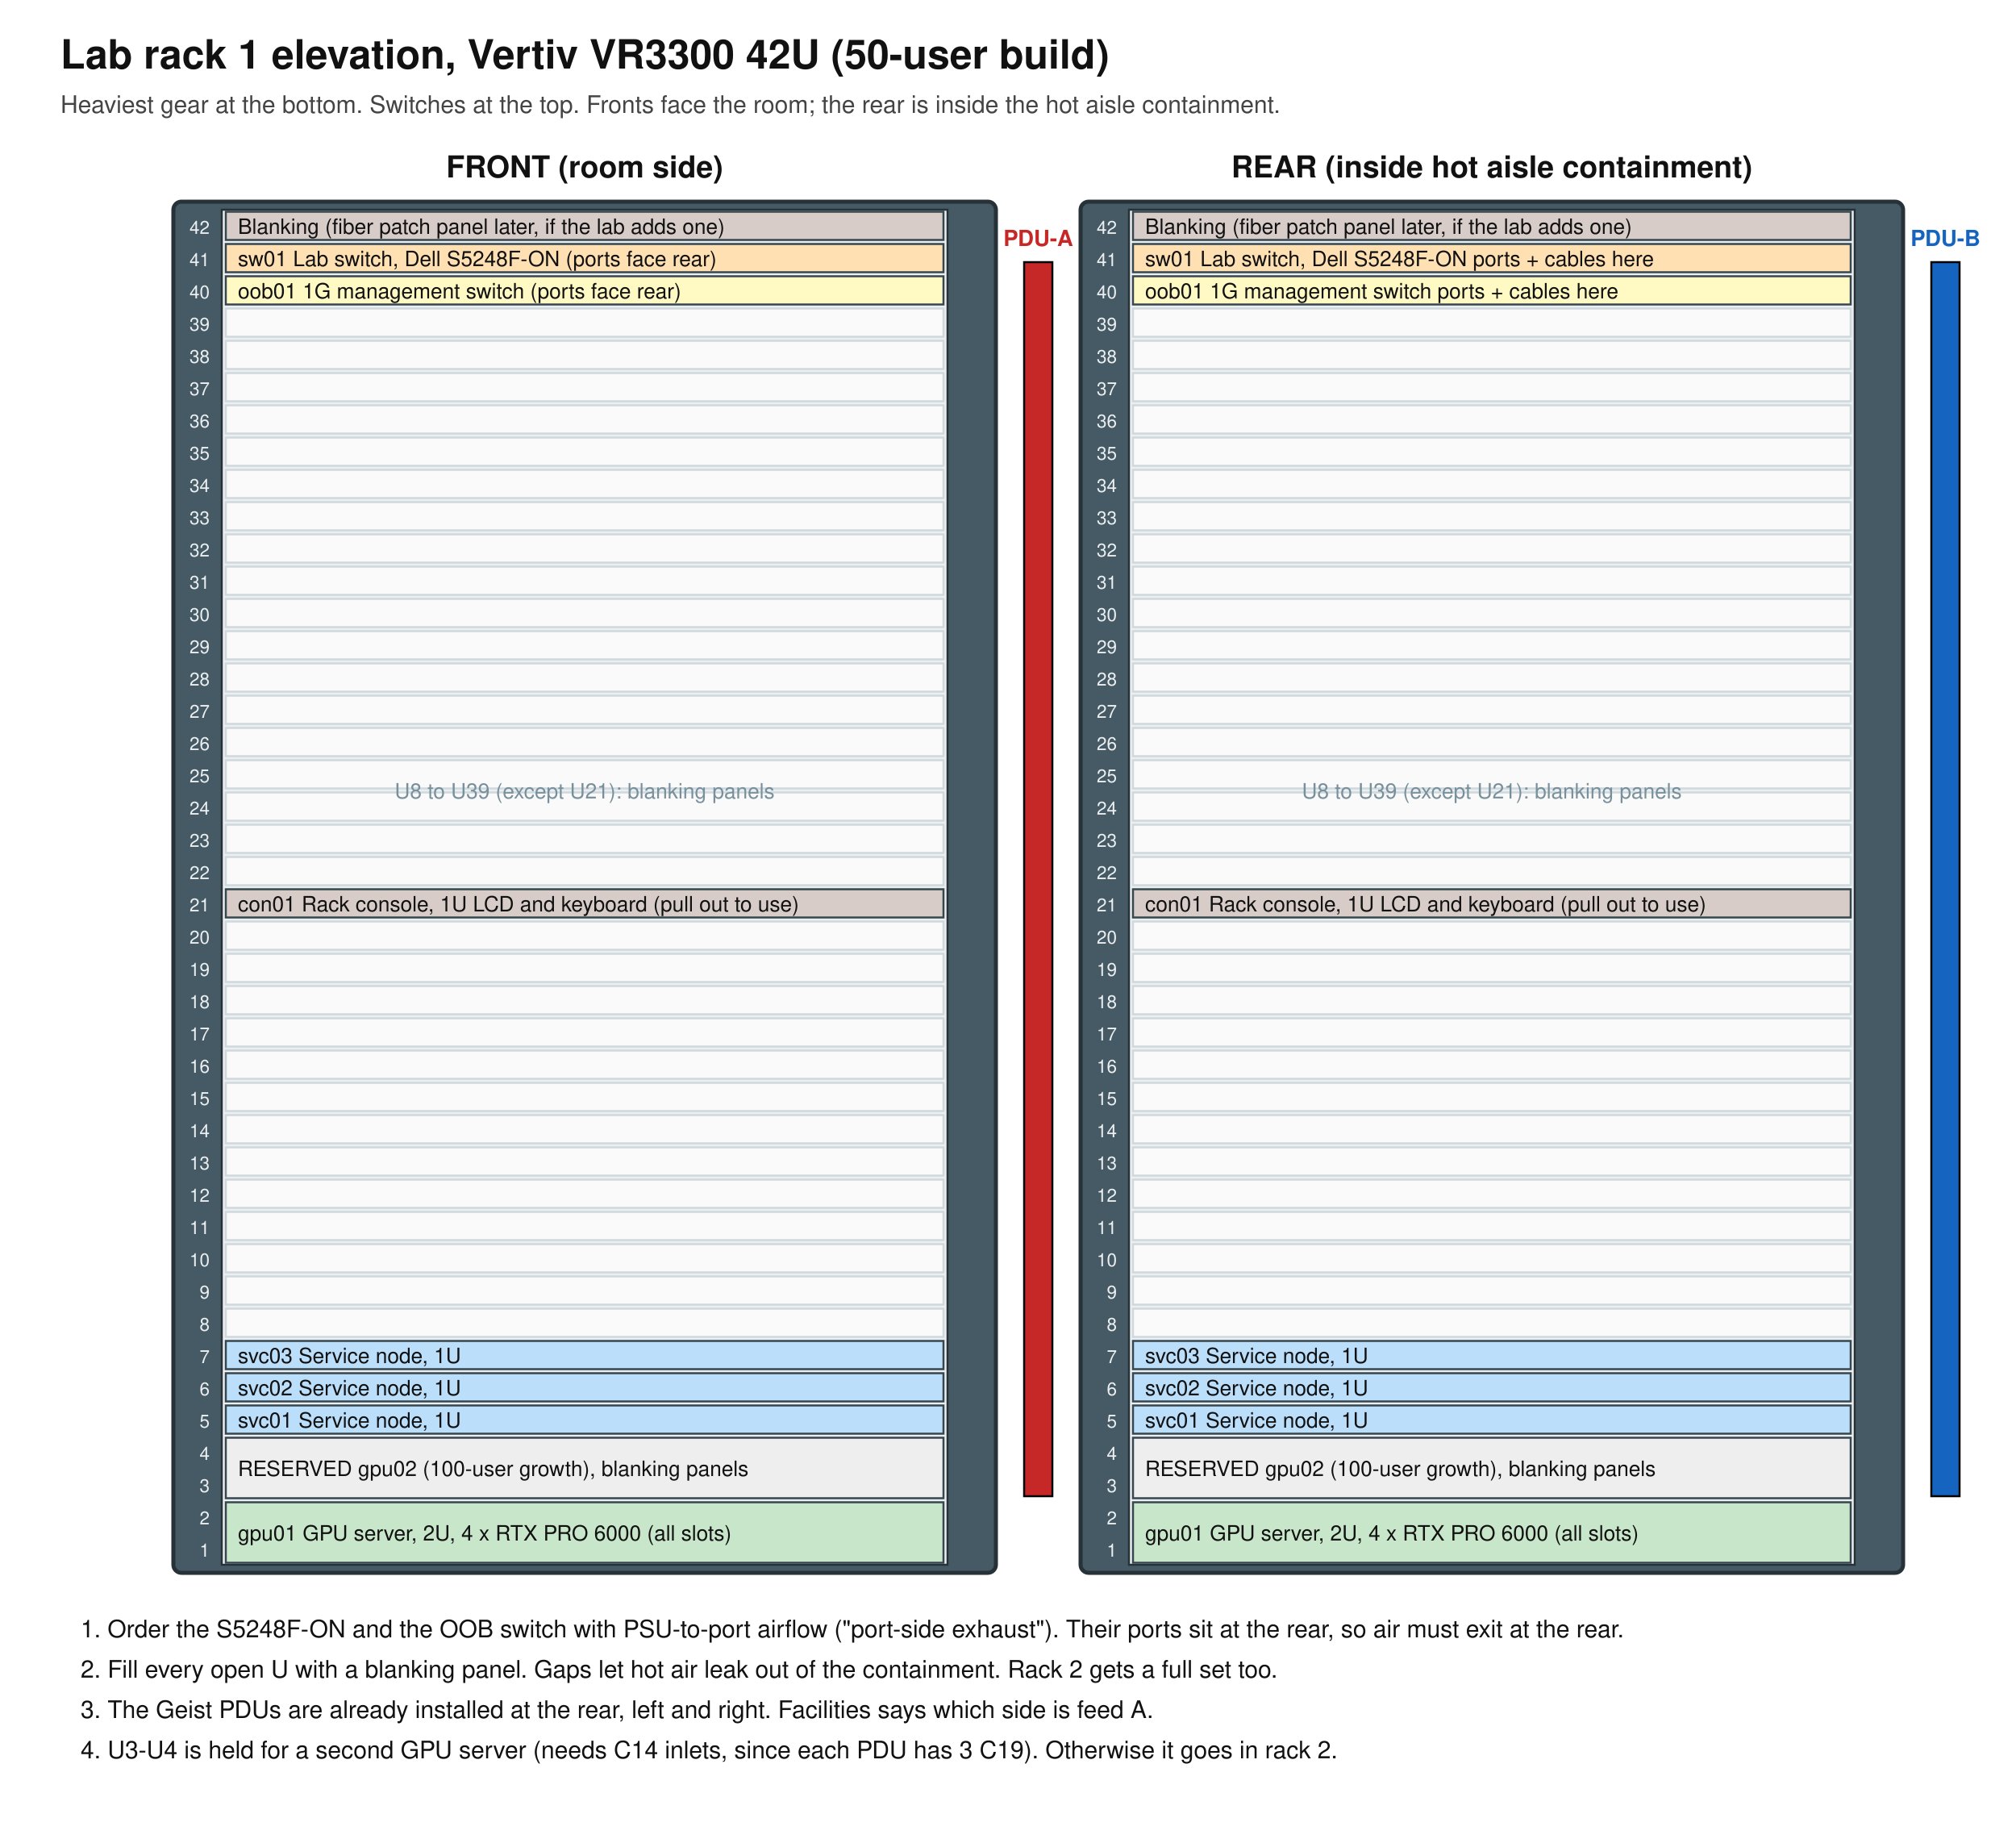
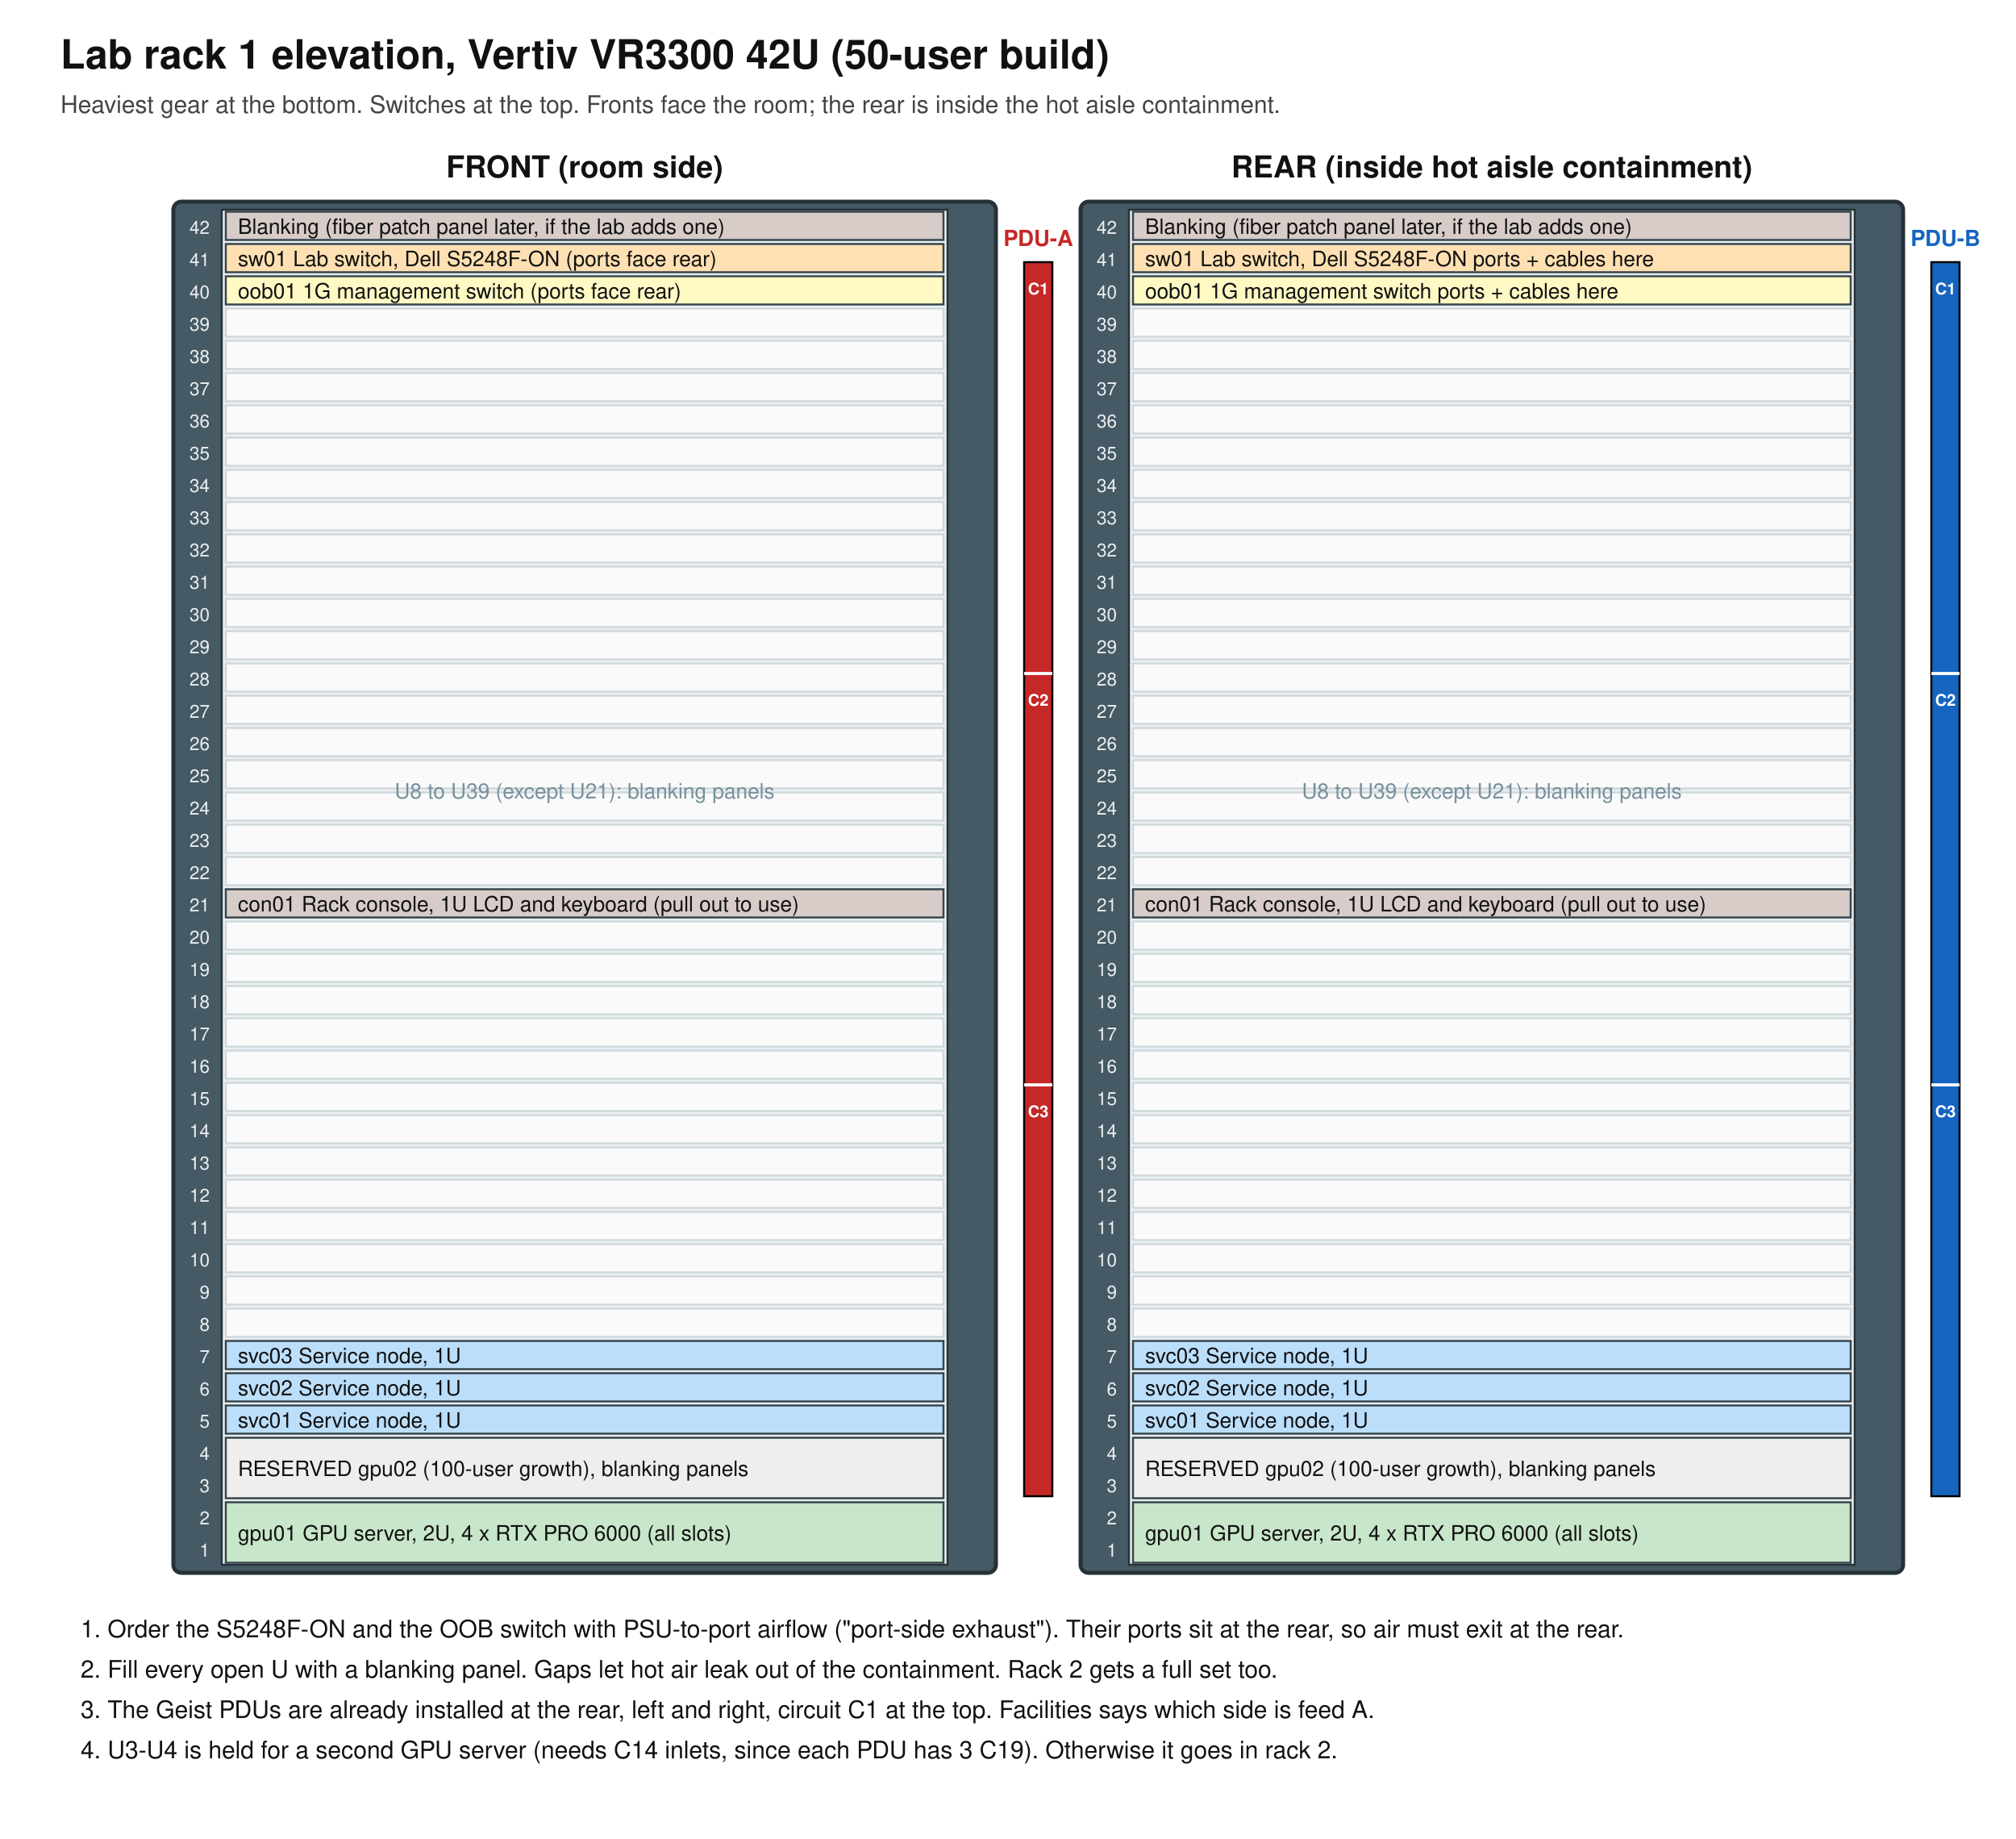
<svg xmlns="http://www.w3.org/2000/svg" viewBox="0 0 1000 912" width="1000" height="912" font-family="Helvetica, Arial, sans-serif">
  <rect width="1000" height="912" fill="#ffffff" />
  <text x="30" y="34" font-size="20" text-anchor="start" font-weight="bold" fill="#111">Lab rack 1 elevation, Vertiv VR3300 42U (50-user build)</text>
  <text x="30" y="56" font-size="12" text-anchor="start" font-weight="normal" fill="#444">Heaviest gear at the bottom. Switches at the top. Fronts face the room; the rear is inside the hot aisle containment.</text>
  <text x="290.0" y="88" font-size="15" text-anchor="middle" font-weight="bold" fill="#111">FRONT (room side)</text>
  <rect x="86" y="100" width="408" height="680" fill="#455a64" stroke="#263238" stroke-width="2" rx="4" />
  <rect x="110" y="104" width="360" height="672" fill="#eceff1" stroke="#263238" stroke-width="1" rx="0" />
  <rect x="112" y="105" width="356" height="14" fill="#d7ccc8" stroke="#37474f" stroke-width="1" rx="0" />
  <text x="118" y="116.0" font-size="10.5" text-anchor="start" font-weight="normal" fill="#111">Blanking (fiber patch panel later, if the lab adds one)</text>
  <rect x="112" y="121" width="356" height="14" fill="#ffe0b2" stroke="#37474f" stroke-width="1" rx="0" />
  <text x="118" y="132.0" font-size="10.5" text-anchor="start" font-weight="normal" fill="#111">sw01  Lab switch, Dell S5248F-ON (ports face rear)</text>
  <rect x="112" y="137" width="356" height="14" fill="#fff9c4" stroke="#37474f" stroke-width="1" rx="0" />
  <text x="118" y="148.0" font-size="10.5" text-anchor="start" font-weight="normal" fill="#111">oob01  1G management switch (ports face rear)</text>
  <rect x="112" y="441" width="356" height="14" fill="#d7ccc8" stroke="#37474f" stroke-width="1" rx="0" />
  <text x="118" y="452.0" font-size="10.5" text-anchor="start" font-weight="normal" fill="#111">con01  Rack console, 1U LCD and keyboard (pull out to use)</text>
  <rect x="112" y="665" width="356" height="14" fill="#bbdefb" stroke="#37474f" stroke-width="1" rx="0" />
  <text x="118" y="676.0" font-size="10.5" text-anchor="start" font-weight="normal" fill="#111">svc03  Service node, 1U</text>
  <rect x="112" y="681" width="356" height="14" fill="#bbdefb" stroke="#37474f" stroke-width="1" rx="0" />
  <text x="118" y="692.0" font-size="10.5" text-anchor="start" font-weight="normal" fill="#111">svc02  Service node, 1U</text>
  <rect x="112" y="697" width="356" height="14" fill="#bbdefb" stroke="#37474f" stroke-width="1" rx="0" />
  <text x="118" y="708.0" font-size="10.5" text-anchor="start" font-weight="normal" fill="#111">svc01  Service node, 1U</text>
  <rect x="112" y="713" width="356" height="30" fill="#eeeeee" stroke="#37474f" stroke-width="1" rx="0" />
  <text x="118" y="732.0" font-size="10.5" text-anchor="start" font-weight="normal" fill="#111">RESERVED gpu02 (100-user growth), blanking panels</text>
  <rect x="112" y="745" width="356" height="30" fill="#c8e6c9" stroke="#37474f" stroke-width="1" rx="0" />
  <text x="118" y="764.0" font-size="10.5" text-anchor="start" font-weight="normal" fill="#111">gpu01  GPU server, 2U, 4 x RTX PRO 6000 (all slots)</text>
  <text x="104" y="772" font-size="9" text-anchor="end" font-weight="normal" fill="#eceff1">1</text>
  <text x="104" y="756" font-size="9" text-anchor="end" font-weight="normal" fill="#eceff1">2</text>
  <text x="104" y="740" font-size="9" text-anchor="end" font-weight="normal" fill="#eceff1">3</text>
  <text x="104" y="724" font-size="9" text-anchor="end" font-weight="normal" fill="#eceff1">4</text>
  <text x="104" y="708" font-size="9" text-anchor="end" font-weight="normal" fill="#eceff1">5</text>
  <text x="104" y="692" font-size="9" text-anchor="end" font-weight="normal" fill="#eceff1">6</text>
  <text x="104" y="676" font-size="9" text-anchor="end" font-weight="normal" fill="#eceff1">7</text>
  <rect x="112" y="649" width="356" height="14" fill="#fafafa" stroke="#cfd8dc" stroke-width="1" rx="0" />
  <text x="104" y="660" font-size="9" text-anchor="end" font-weight="normal" fill="#eceff1">8</text>
  <rect x="112" y="633" width="356" height="14" fill="#fafafa" stroke="#cfd8dc" stroke-width="1" rx="0" />
  <text x="104" y="644" font-size="9" text-anchor="end" font-weight="normal" fill="#eceff1">9</text>
  <rect x="112" y="617" width="356" height="14" fill="#fafafa" stroke="#cfd8dc" stroke-width="1" rx="0" />
  <text x="104" y="628" font-size="9" text-anchor="end" font-weight="normal" fill="#eceff1">10</text>
  <rect x="112" y="601" width="356" height="14" fill="#fafafa" stroke="#cfd8dc" stroke-width="1" rx="0" />
  <text x="104" y="612" font-size="9" text-anchor="end" font-weight="normal" fill="#eceff1">11</text>
  <rect x="112" y="585" width="356" height="14" fill="#fafafa" stroke="#cfd8dc" stroke-width="1" rx="0" />
  <text x="104" y="596" font-size="9" text-anchor="end" font-weight="normal" fill="#eceff1">12</text>
  <rect x="112" y="569" width="356" height="14" fill="#fafafa" stroke="#cfd8dc" stroke-width="1" rx="0" />
  <text x="104" y="580" font-size="9" text-anchor="end" font-weight="normal" fill="#eceff1">13</text>
  <rect x="112" y="553" width="356" height="14" fill="#fafafa" stroke="#cfd8dc" stroke-width="1" rx="0" />
  <text x="104" y="564" font-size="9" text-anchor="end" font-weight="normal" fill="#eceff1">14</text>
  <rect x="112" y="537" width="356" height="14" fill="#fafafa" stroke="#cfd8dc" stroke-width="1" rx="0" />
  <text x="104" y="548" font-size="9" text-anchor="end" font-weight="normal" fill="#eceff1">15</text>
  <rect x="112" y="521" width="356" height="14" fill="#fafafa" stroke="#cfd8dc" stroke-width="1" rx="0" />
  <text x="104" y="532" font-size="9" text-anchor="end" font-weight="normal" fill="#eceff1">16</text>
  <rect x="112" y="505" width="356" height="14" fill="#fafafa" stroke="#cfd8dc" stroke-width="1" rx="0" />
  <text x="104" y="516" font-size="9" text-anchor="end" font-weight="normal" fill="#eceff1">17</text>
  <rect x="112" y="489" width="356" height="14" fill="#fafafa" stroke="#cfd8dc" stroke-width="1" rx="0" />
  <text x="104" y="500" font-size="9" text-anchor="end" font-weight="normal" fill="#eceff1">18</text>
  <rect x="112" y="473" width="356" height="14" fill="#fafafa" stroke="#cfd8dc" stroke-width="1" rx="0" />
  <text x="104" y="484" font-size="9" text-anchor="end" font-weight="normal" fill="#eceff1">19</text>
  <rect x="112" y="457" width="356" height="14" fill="#fafafa" stroke="#cfd8dc" stroke-width="1" rx="0" />
  <text x="104" y="468" font-size="9" text-anchor="end" font-weight="normal" fill="#eceff1">20</text>
  <text x="104" y="452" font-size="9" text-anchor="end" font-weight="normal" fill="#eceff1">21</text>
  <rect x="112" y="425" width="356" height="14" fill="#fafafa" stroke="#cfd8dc" stroke-width="1" rx="0" />
  <text x="104" y="436" font-size="9" text-anchor="end" font-weight="normal" fill="#eceff1">22</text>
  <rect x="112" y="409" width="356" height="14" fill="#fafafa" stroke="#cfd8dc" stroke-width="1" rx="0" />
  <text x="104" y="420" font-size="9" text-anchor="end" font-weight="normal" fill="#eceff1">23</text>
  <rect x="112" y="393" width="356" height="14" fill="#fafafa" stroke="#cfd8dc" stroke-width="1" rx="0" />
  <text x="104" y="404" font-size="9" text-anchor="end" font-weight="normal" fill="#eceff1">24</text>
  <rect x="112" y="377" width="356" height="14" fill="#fafafa" stroke="#cfd8dc" stroke-width="1" rx="0" />
  <text x="104" y="388" font-size="9" text-anchor="end" font-weight="normal" fill="#eceff1">25</text>
  <rect x="112" y="361" width="356" height="14" fill="#fafafa" stroke="#cfd8dc" stroke-width="1" rx="0" />
  <text x="104" y="372" font-size="9" text-anchor="end" font-weight="normal" fill="#eceff1">26</text>
  <rect x="112" y="345" width="356" height="14" fill="#fafafa" stroke="#cfd8dc" stroke-width="1" rx="0" />
  <text x="104" y="356" font-size="9" text-anchor="end" font-weight="normal" fill="#eceff1">27</text>
  <rect x="112" y="329" width="356" height="14" fill="#fafafa" stroke="#cfd8dc" stroke-width="1" rx="0" />
  <text x="104" y="340" font-size="9" text-anchor="end" font-weight="normal" fill="#eceff1">28</text>
  <rect x="112" y="313" width="356" height="14" fill="#fafafa" stroke="#cfd8dc" stroke-width="1" rx="0" />
  <text x="104" y="324" font-size="9" text-anchor="end" font-weight="normal" fill="#eceff1">29</text>
  <rect x="112" y="297" width="356" height="14" fill="#fafafa" stroke="#cfd8dc" stroke-width="1" rx="0" />
  <text x="104" y="308" font-size="9" text-anchor="end" font-weight="normal" fill="#eceff1">30</text>
  <rect x="112" y="281" width="356" height="14" fill="#fafafa" stroke="#cfd8dc" stroke-width="1" rx="0" />
  <text x="104" y="292" font-size="9" text-anchor="end" font-weight="normal" fill="#eceff1">31</text>
  <rect x="112" y="265" width="356" height="14" fill="#fafafa" stroke="#cfd8dc" stroke-width="1" rx="0" />
  <text x="104" y="276" font-size="9" text-anchor="end" font-weight="normal" fill="#eceff1">32</text>
  <rect x="112" y="249" width="356" height="14" fill="#fafafa" stroke="#cfd8dc" stroke-width="1" rx="0" />
  <text x="104" y="260" font-size="9" text-anchor="end" font-weight="normal" fill="#eceff1">33</text>
  <rect x="112" y="233" width="356" height="14" fill="#fafafa" stroke="#cfd8dc" stroke-width="1" rx="0" />
  <text x="104" y="244" font-size="9" text-anchor="end" font-weight="normal" fill="#eceff1">34</text>
  <rect x="112" y="217" width="356" height="14" fill="#fafafa" stroke="#cfd8dc" stroke-width="1" rx="0" />
  <text x="104" y="228" font-size="9" text-anchor="end" font-weight="normal" fill="#eceff1">35</text>
  <rect x="112" y="201" width="356" height="14" fill="#fafafa" stroke="#cfd8dc" stroke-width="1" rx="0" />
  <text x="104" y="212" font-size="9" text-anchor="end" font-weight="normal" fill="#eceff1">36</text>
  <rect x="112" y="185" width="356" height="14" fill="#fafafa" stroke="#cfd8dc" stroke-width="1" rx="0" />
  <text x="104" y="196" font-size="9" text-anchor="end" font-weight="normal" fill="#eceff1">37</text>
  <rect x="112" y="169" width="356" height="14" fill="#fafafa" stroke="#cfd8dc" stroke-width="1" rx="0" />
  <text x="104" y="180" font-size="9" text-anchor="end" font-weight="normal" fill="#eceff1">38</text>
  <rect x="112" y="153" width="356" height="14" fill="#fafafa" stroke="#cfd8dc" stroke-width="1" rx="0" />
  <text x="104" y="164" font-size="9" text-anchor="end" font-weight="normal" fill="#eceff1">39</text>
  <text x="104" y="148" font-size="9" text-anchor="end" font-weight="normal" fill="#eceff1">40</text>
  <text x="104" y="132" font-size="9" text-anchor="end" font-weight="normal" fill="#eceff1">41</text>
  <text x="104" y="116" font-size="9" text-anchor="end" font-weight="normal" fill="#eceff1">42</text>
  <text x="290.0" y="396" font-size="10.5" text-anchor="middle" font-weight="normal" fill="#78909c">U8 to U39 (except U21): blanking panels</text>
  <text x="740.0" y="88" font-size="15" text-anchor="middle" font-weight="bold" fill="#111">REAR (inside hot aisle containment)</text>
  <rect x="536" y="100" width="408" height="680" fill="#455a64" stroke="#263238" stroke-width="2" rx="4" />
  <rect x="560" y="104" width="360" height="672" fill="#eceff1" stroke="#263238" stroke-width="1" rx="0" />
  <rect x="562" y="105" width="356" height="14" fill="#d7ccc8" stroke="#37474f" stroke-width="1" rx="0" />
  <text x="568" y="116.0" font-size="10.5" text-anchor="start" font-weight="normal" fill="#111">Blanking (fiber patch panel later, if the lab adds one)</text>
  <rect x="562" y="121" width="356" height="14" fill="#ffe0b2" stroke="#37474f" stroke-width="1" rx="0" />
  <text x="568" y="132.0" font-size="10.5" text-anchor="start" font-weight="normal" fill="#111">sw01  Lab switch, Dell S5248F-ON ports + cables here</text>
  <rect x="562" y="137" width="356" height="14" fill="#fff9c4" stroke="#37474f" stroke-width="1" rx="0" />
  <text x="568" y="148.0" font-size="10.5" text-anchor="start" font-weight="normal" fill="#111">oob01  1G management switch ports + cables here</text>
  <rect x="562" y="441" width="356" height="14" fill="#d7ccc8" stroke="#37474f" stroke-width="1" rx="0" />
  <text x="568" y="452.0" font-size="10.5" text-anchor="start" font-weight="normal" fill="#111">con01  Rack console, 1U LCD and keyboard (pull out to use)</text>
  <rect x="562" y="665" width="356" height="14" fill="#bbdefb" stroke="#37474f" stroke-width="1" rx="0" />
  <text x="568" y="676.0" font-size="10.5" text-anchor="start" font-weight="normal" fill="#111">svc03  Service node, 1U</text>
  <rect x="562" y="681" width="356" height="14" fill="#bbdefb" stroke="#37474f" stroke-width="1" rx="0" />
  <text x="568" y="692.0" font-size="10.5" text-anchor="start" font-weight="normal" fill="#111">svc02  Service node, 1U</text>
  <rect x="562" y="697" width="356" height="14" fill="#bbdefb" stroke="#37474f" stroke-width="1" rx="0" />
  <text x="568" y="708.0" font-size="10.5" text-anchor="start" font-weight="normal" fill="#111">svc01  Service node, 1U</text>
  <rect x="562" y="713" width="356" height="30" fill="#eeeeee" stroke="#37474f" stroke-width="1" rx="0" />
  <text x="568" y="732.0" font-size="10.5" text-anchor="start" font-weight="normal" fill="#111">RESERVED gpu02 (100-user growth), blanking panels</text>
  <rect x="562" y="745" width="356" height="30" fill="#c8e6c9" stroke="#37474f" stroke-width="1" rx="0" />
  <text x="568" y="764.0" font-size="10.5" text-anchor="start" font-weight="normal" fill="#111">gpu01  GPU server, 2U, 4 x RTX PRO 6000 (all slots)</text>
  <text x="554" y="772" font-size="9" text-anchor="end" font-weight="normal" fill="#eceff1">1</text>
  <text x="554" y="756" font-size="9" text-anchor="end" font-weight="normal" fill="#eceff1">2</text>
  <text x="554" y="740" font-size="9" text-anchor="end" font-weight="normal" fill="#eceff1">3</text>
  <text x="554" y="724" font-size="9" text-anchor="end" font-weight="normal" fill="#eceff1">4</text>
  <text x="554" y="708" font-size="9" text-anchor="end" font-weight="normal" fill="#eceff1">5</text>
  <text x="554" y="692" font-size="9" text-anchor="end" font-weight="normal" fill="#eceff1">6</text>
  <text x="554" y="676" font-size="9" text-anchor="end" font-weight="normal" fill="#eceff1">7</text>
  <rect x="562" y="649" width="356" height="14" fill="#fafafa" stroke="#cfd8dc" stroke-width="1" rx="0" />
  <text x="554" y="660" font-size="9" text-anchor="end" font-weight="normal" fill="#eceff1">8</text>
  <rect x="562" y="633" width="356" height="14" fill="#fafafa" stroke="#cfd8dc" stroke-width="1" rx="0" />
  <text x="554" y="644" font-size="9" text-anchor="end" font-weight="normal" fill="#eceff1">9</text>
  <rect x="562" y="617" width="356" height="14" fill="#fafafa" stroke="#cfd8dc" stroke-width="1" rx="0" />
  <text x="554" y="628" font-size="9" text-anchor="end" font-weight="normal" fill="#eceff1">10</text>
  <rect x="562" y="601" width="356" height="14" fill="#fafafa" stroke="#cfd8dc" stroke-width="1" rx="0" />
  <text x="554" y="612" font-size="9" text-anchor="end" font-weight="normal" fill="#eceff1">11</text>
  <rect x="562" y="585" width="356" height="14" fill="#fafafa" stroke="#cfd8dc" stroke-width="1" rx="0" />
  <text x="554" y="596" font-size="9" text-anchor="end" font-weight="normal" fill="#eceff1">12</text>
  <rect x="562" y="569" width="356" height="14" fill="#fafafa" stroke="#cfd8dc" stroke-width="1" rx="0" />
  <text x="554" y="580" font-size="9" text-anchor="end" font-weight="normal" fill="#eceff1">13</text>
  <rect x="562" y="553" width="356" height="14" fill="#fafafa" stroke="#cfd8dc" stroke-width="1" rx="0" />
  <text x="554" y="564" font-size="9" text-anchor="end" font-weight="normal" fill="#eceff1">14</text>
  <rect x="562" y="537" width="356" height="14" fill="#fafafa" stroke="#cfd8dc" stroke-width="1" rx="0" />
  <text x="554" y="548" font-size="9" text-anchor="end" font-weight="normal" fill="#eceff1">15</text>
  <rect x="562" y="521" width="356" height="14" fill="#fafafa" stroke="#cfd8dc" stroke-width="1" rx="0" />
  <text x="554" y="532" font-size="9" text-anchor="end" font-weight="normal" fill="#eceff1">16</text>
  <rect x="562" y="505" width="356" height="14" fill="#fafafa" stroke="#cfd8dc" stroke-width="1" rx="0" />
  <text x="554" y="516" font-size="9" text-anchor="end" font-weight="normal" fill="#eceff1">17</text>
  <rect x="562" y="489" width="356" height="14" fill="#fafafa" stroke="#cfd8dc" stroke-width="1" rx="0" />
  <text x="554" y="500" font-size="9" text-anchor="end" font-weight="normal" fill="#eceff1">18</text>
  <rect x="562" y="473" width="356" height="14" fill="#fafafa" stroke="#cfd8dc" stroke-width="1" rx="0" />
  <text x="554" y="484" font-size="9" text-anchor="end" font-weight="normal" fill="#eceff1">19</text>
  <rect x="562" y="457" width="356" height="14" fill="#fafafa" stroke="#cfd8dc" stroke-width="1" rx="0" />
  <text x="554" y="468" font-size="9" text-anchor="end" font-weight="normal" fill="#eceff1">20</text>
  <text x="554" y="452" font-size="9" text-anchor="end" font-weight="normal" fill="#eceff1">21</text>
  <rect x="562" y="425" width="356" height="14" fill="#fafafa" stroke="#cfd8dc" stroke-width="1" rx="0" />
  <text x="554" y="436" font-size="9" text-anchor="end" font-weight="normal" fill="#eceff1">22</text>
  <rect x="562" y="409" width="356" height="14" fill="#fafafa" stroke="#cfd8dc" stroke-width="1" rx="0" />
  <text x="554" y="420" font-size="9" text-anchor="end" font-weight="normal" fill="#eceff1">23</text>
  <rect x="562" y="393" width="356" height="14" fill="#fafafa" stroke="#cfd8dc" stroke-width="1" rx="0" />
  <text x="554" y="404" font-size="9" text-anchor="end" font-weight="normal" fill="#eceff1">24</text>
  <rect x="562" y="377" width="356" height="14" fill="#fafafa" stroke="#cfd8dc" stroke-width="1" rx="0" />
  <text x="554" y="388" font-size="9" text-anchor="end" font-weight="normal" fill="#eceff1">25</text>
  <rect x="562" y="361" width="356" height="14" fill="#fafafa" stroke="#cfd8dc" stroke-width="1" rx="0" />
  <text x="554" y="372" font-size="9" text-anchor="end" font-weight="normal" fill="#eceff1">26</text>
  <rect x="562" y="345" width="356" height="14" fill="#fafafa" stroke="#cfd8dc" stroke-width="1" rx="0" />
  <text x="554" y="356" font-size="9" text-anchor="end" font-weight="normal" fill="#eceff1">27</text>
  <rect x="562" y="329" width="356" height="14" fill="#fafafa" stroke="#cfd8dc" stroke-width="1" rx="0" />
  <text x="554" y="340" font-size="9" text-anchor="end" font-weight="normal" fill="#eceff1">28</text>
  <rect x="562" y="313" width="356" height="14" fill="#fafafa" stroke="#cfd8dc" stroke-width="1" rx="0" />
  <text x="554" y="324" font-size="9" text-anchor="end" font-weight="normal" fill="#eceff1">29</text>
  <rect x="562" y="297" width="356" height="14" fill="#fafafa" stroke="#cfd8dc" stroke-width="1" rx="0" />
  <text x="554" y="308" font-size="9" text-anchor="end" font-weight="normal" fill="#eceff1">30</text>
  <rect x="562" y="281" width="356" height="14" fill="#fafafa" stroke="#cfd8dc" stroke-width="1" rx="0" />
  <text x="554" y="292" font-size="9" text-anchor="end" font-weight="normal" fill="#eceff1">31</text>
  <rect x="562" y="265" width="356" height="14" fill="#fafafa" stroke="#cfd8dc" stroke-width="1" rx="0" />
  <text x="554" y="276" font-size="9" text-anchor="end" font-weight="normal" fill="#eceff1">32</text>
  <rect x="562" y="249" width="356" height="14" fill="#fafafa" stroke="#cfd8dc" stroke-width="1" rx="0" />
  <text x="554" y="260" font-size="9" text-anchor="end" font-weight="normal" fill="#eceff1">33</text>
  <rect x="562" y="233" width="356" height="14" fill="#fafafa" stroke="#cfd8dc" stroke-width="1" rx="0" />
  <text x="554" y="244" font-size="9" text-anchor="end" font-weight="normal" fill="#eceff1">34</text>
  <rect x="562" y="217" width="356" height="14" fill="#fafafa" stroke="#cfd8dc" stroke-width="1" rx="0" />
  <text x="554" y="228" font-size="9" text-anchor="end" font-weight="normal" fill="#eceff1">35</text>
  <rect x="562" y="201" width="356" height="14" fill="#fafafa" stroke="#cfd8dc" stroke-width="1" rx="0" />
  <text x="554" y="212" font-size="9" text-anchor="end" font-weight="normal" fill="#eceff1">36</text>
  <rect x="562" y="185" width="356" height="14" fill="#fafafa" stroke="#cfd8dc" stroke-width="1" rx="0" />
  <text x="554" y="196" font-size="9" text-anchor="end" font-weight="normal" fill="#eceff1">37</text>
  <rect x="562" y="169" width="356" height="14" fill="#fafafa" stroke="#cfd8dc" stroke-width="1" rx="0" />
  <text x="554" y="180" font-size="9" text-anchor="end" font-weight="normal" fill="#eceff1">38</text>
  <rect x="562" y="153" width="356" height="14" fill="#fafafa" stroke="#cfd8dc" stroke-width="1" rx="0" />
  <text x="554" y="164" font-size="9" text-anchor="end" font-weight="normal" fill="#eceff1">39</text>
  <text x="554" y="148" font-size="9" text-anchor="end" font-weight="normal" fill="#eceff1">40</text>
  <text x="554" y="132" font-size="9" text-anchor="end" font-weight="normal" fill="#eceff1">41</text>
  <text x="554" y="116" font-size="9" text-anchor="end" font-weight="normal" fill="#eceff1">42</text>
  <text x="740.0" y="396" font-size="10.5" text-anchor="middle" font-weight="normal" fill="#78909c">U8 to U39 (except U21): blanking panels</text>
  <rect x="508" y="130" width="14" height="612" fill="#c62828" stroke="#000" stroke-width="1" rx="0" />
  <rect x="958" y="130" width="14" height="612" fill="#1565c0" stroke="#000" stroke-width="1" rx="0" />
  <text x="515" y="122" font-size="11" text-anchor="middle" font-weight="bold" fill="#c62828">PDU-A</text>
  <text x="965" y="122" font-size="11" text-anchor="middle" font-weight="bold" fill="#1565c0">PDU-B</text>
+   <text x="515" y="146.0" font-size="8" text-anchor="middle" font-weight="bold" fill="#ffffff">C1</text>
+   <line x1="508" y1="334.0" x2="522" y2="334.0" stroke="#ffffff" stroke-width="1.5" />
+   <text x="515" y="350.0" font-size="8" text-anchor="middle" font-weight="bold" fill="#ffffff">C2</text>
+   <line x1="508" y1="538.0" x2="522" y2="538.0" stroke="#ffffff" stroke-width="1.5" />
+   <text x="515" y="554.0" font-size="8" text-anchor="middle" font-weight="bold" fill="#ffffff">C3</text>
+   <text x="965" y="146.0" font-size="8" text-anchor="middle" font-weight="bold" fill="#ffffff">C1</text>
+   <line x1="958" y1="334.0" x2="972" y2="334.0" stroke="#ffffff" stroke-width="1.5" />
+   <text x="965" y="350.0" font-size="8" text-anchor="middle" font-weight="bold" fill="#ffffff">C2</text>
+   <line x1="958" y1="538.0" x2="972" y2="538.0" stroke="#ffffff" stroke-width="1.5" />
+   <text x="965" y="554.0" font-size="8" text-anchor="middle" font-weight="bold" fill="#ffffff">C3</text>
  <text x="40" y="812" font-size="12" text-anchor="start" font-weight="normal" fill="#111">1. Order the S5248F-ON and the OOB switch with PSU-to-port airflow ("port-side exhaust"). Their ports sit at the rear, so air must exit at the rear.</text>
  <text x="40" y="832" font-size="12" text-anchor="start" font-weight="normal" fill="#111">2. Fill every open U with a blanking panel. Gaps let hot air leak out of the containment. Rack 2 gets a full set too.</text>
-   <text x="40" y="852" font-size="12" text-anchor="start" font-weight="normal" fill="#111">3. The Geist PDUs are already installed at the rear, left and right. Facilities says which side is feed A.</text>
+   <text x="40" y="852" font-size="12" text-anchor="start" font-weight="normal" fill="#111">3. The Geist PDUs are already installed at the rear, left and right, circuit C1 at the top. Facilities says which side is feed A.</text>
  <text x="40" y="872" font-size="12" text-anchor="start" font-weight="normal" fill="#111">4. U3-U4 is held for a second GPU server (needs C14 inlets, since each PDU has 3 C19). Otherwise it goes in rack 2.</text>
</svg>
